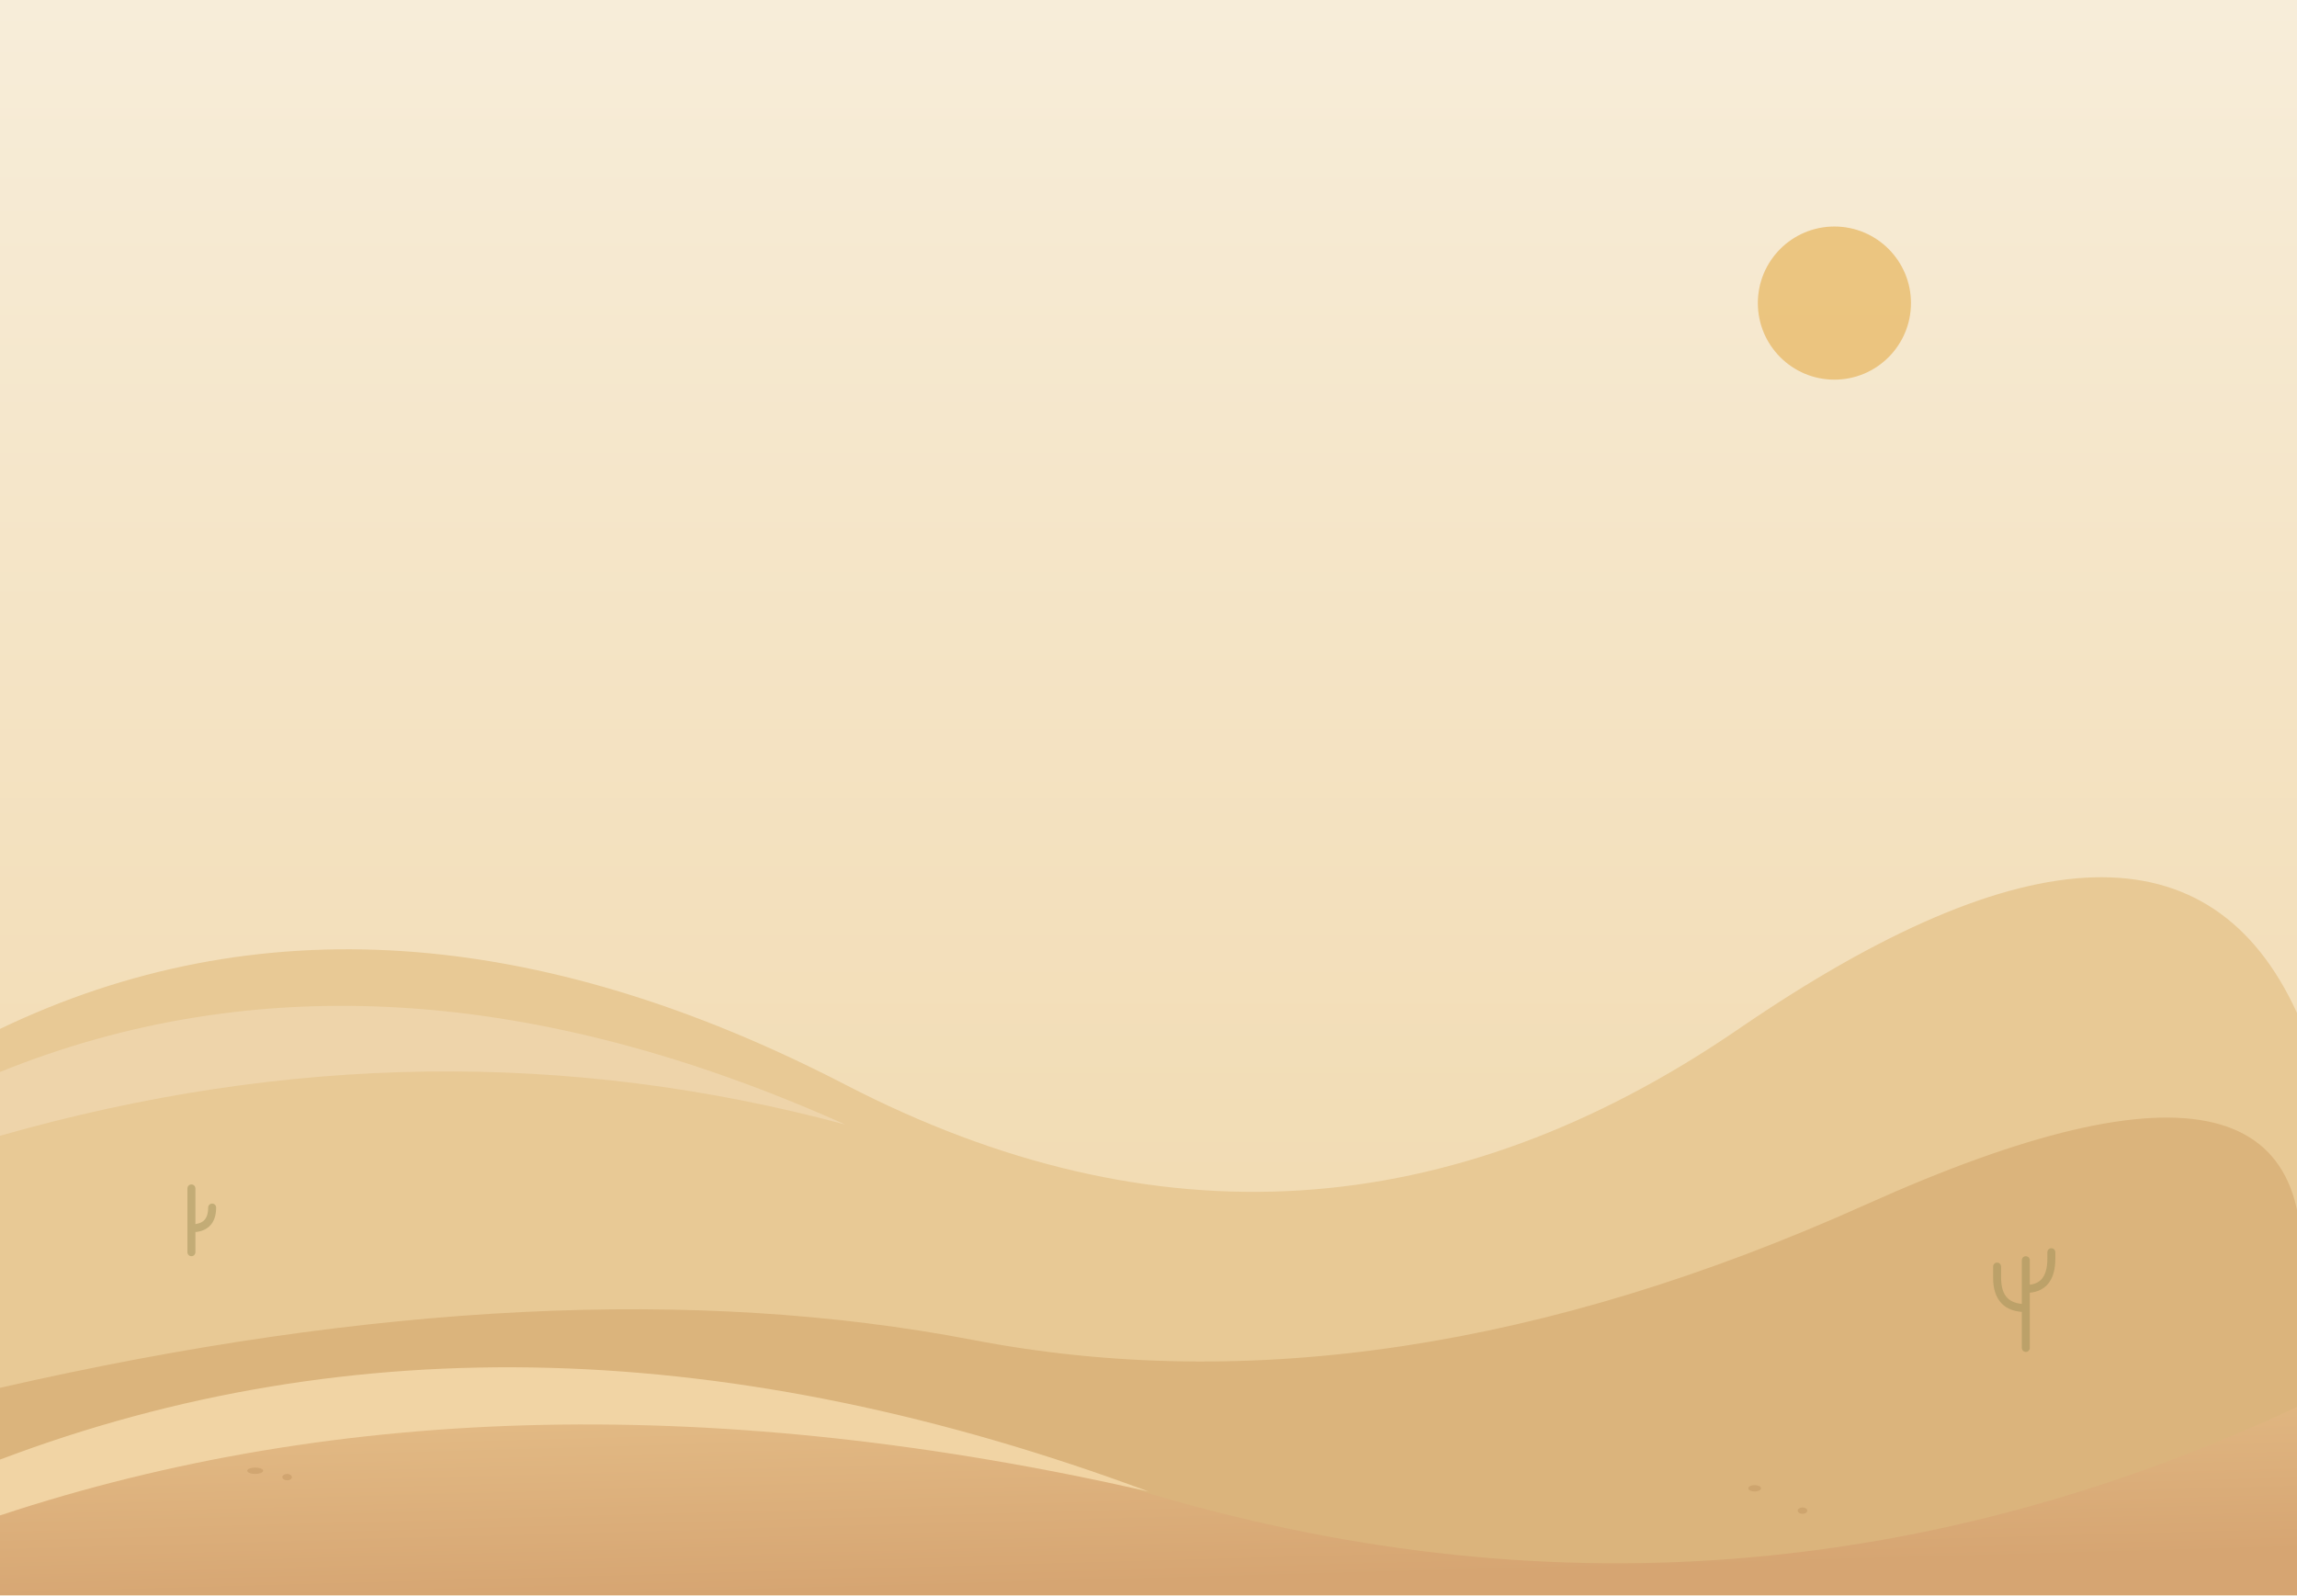
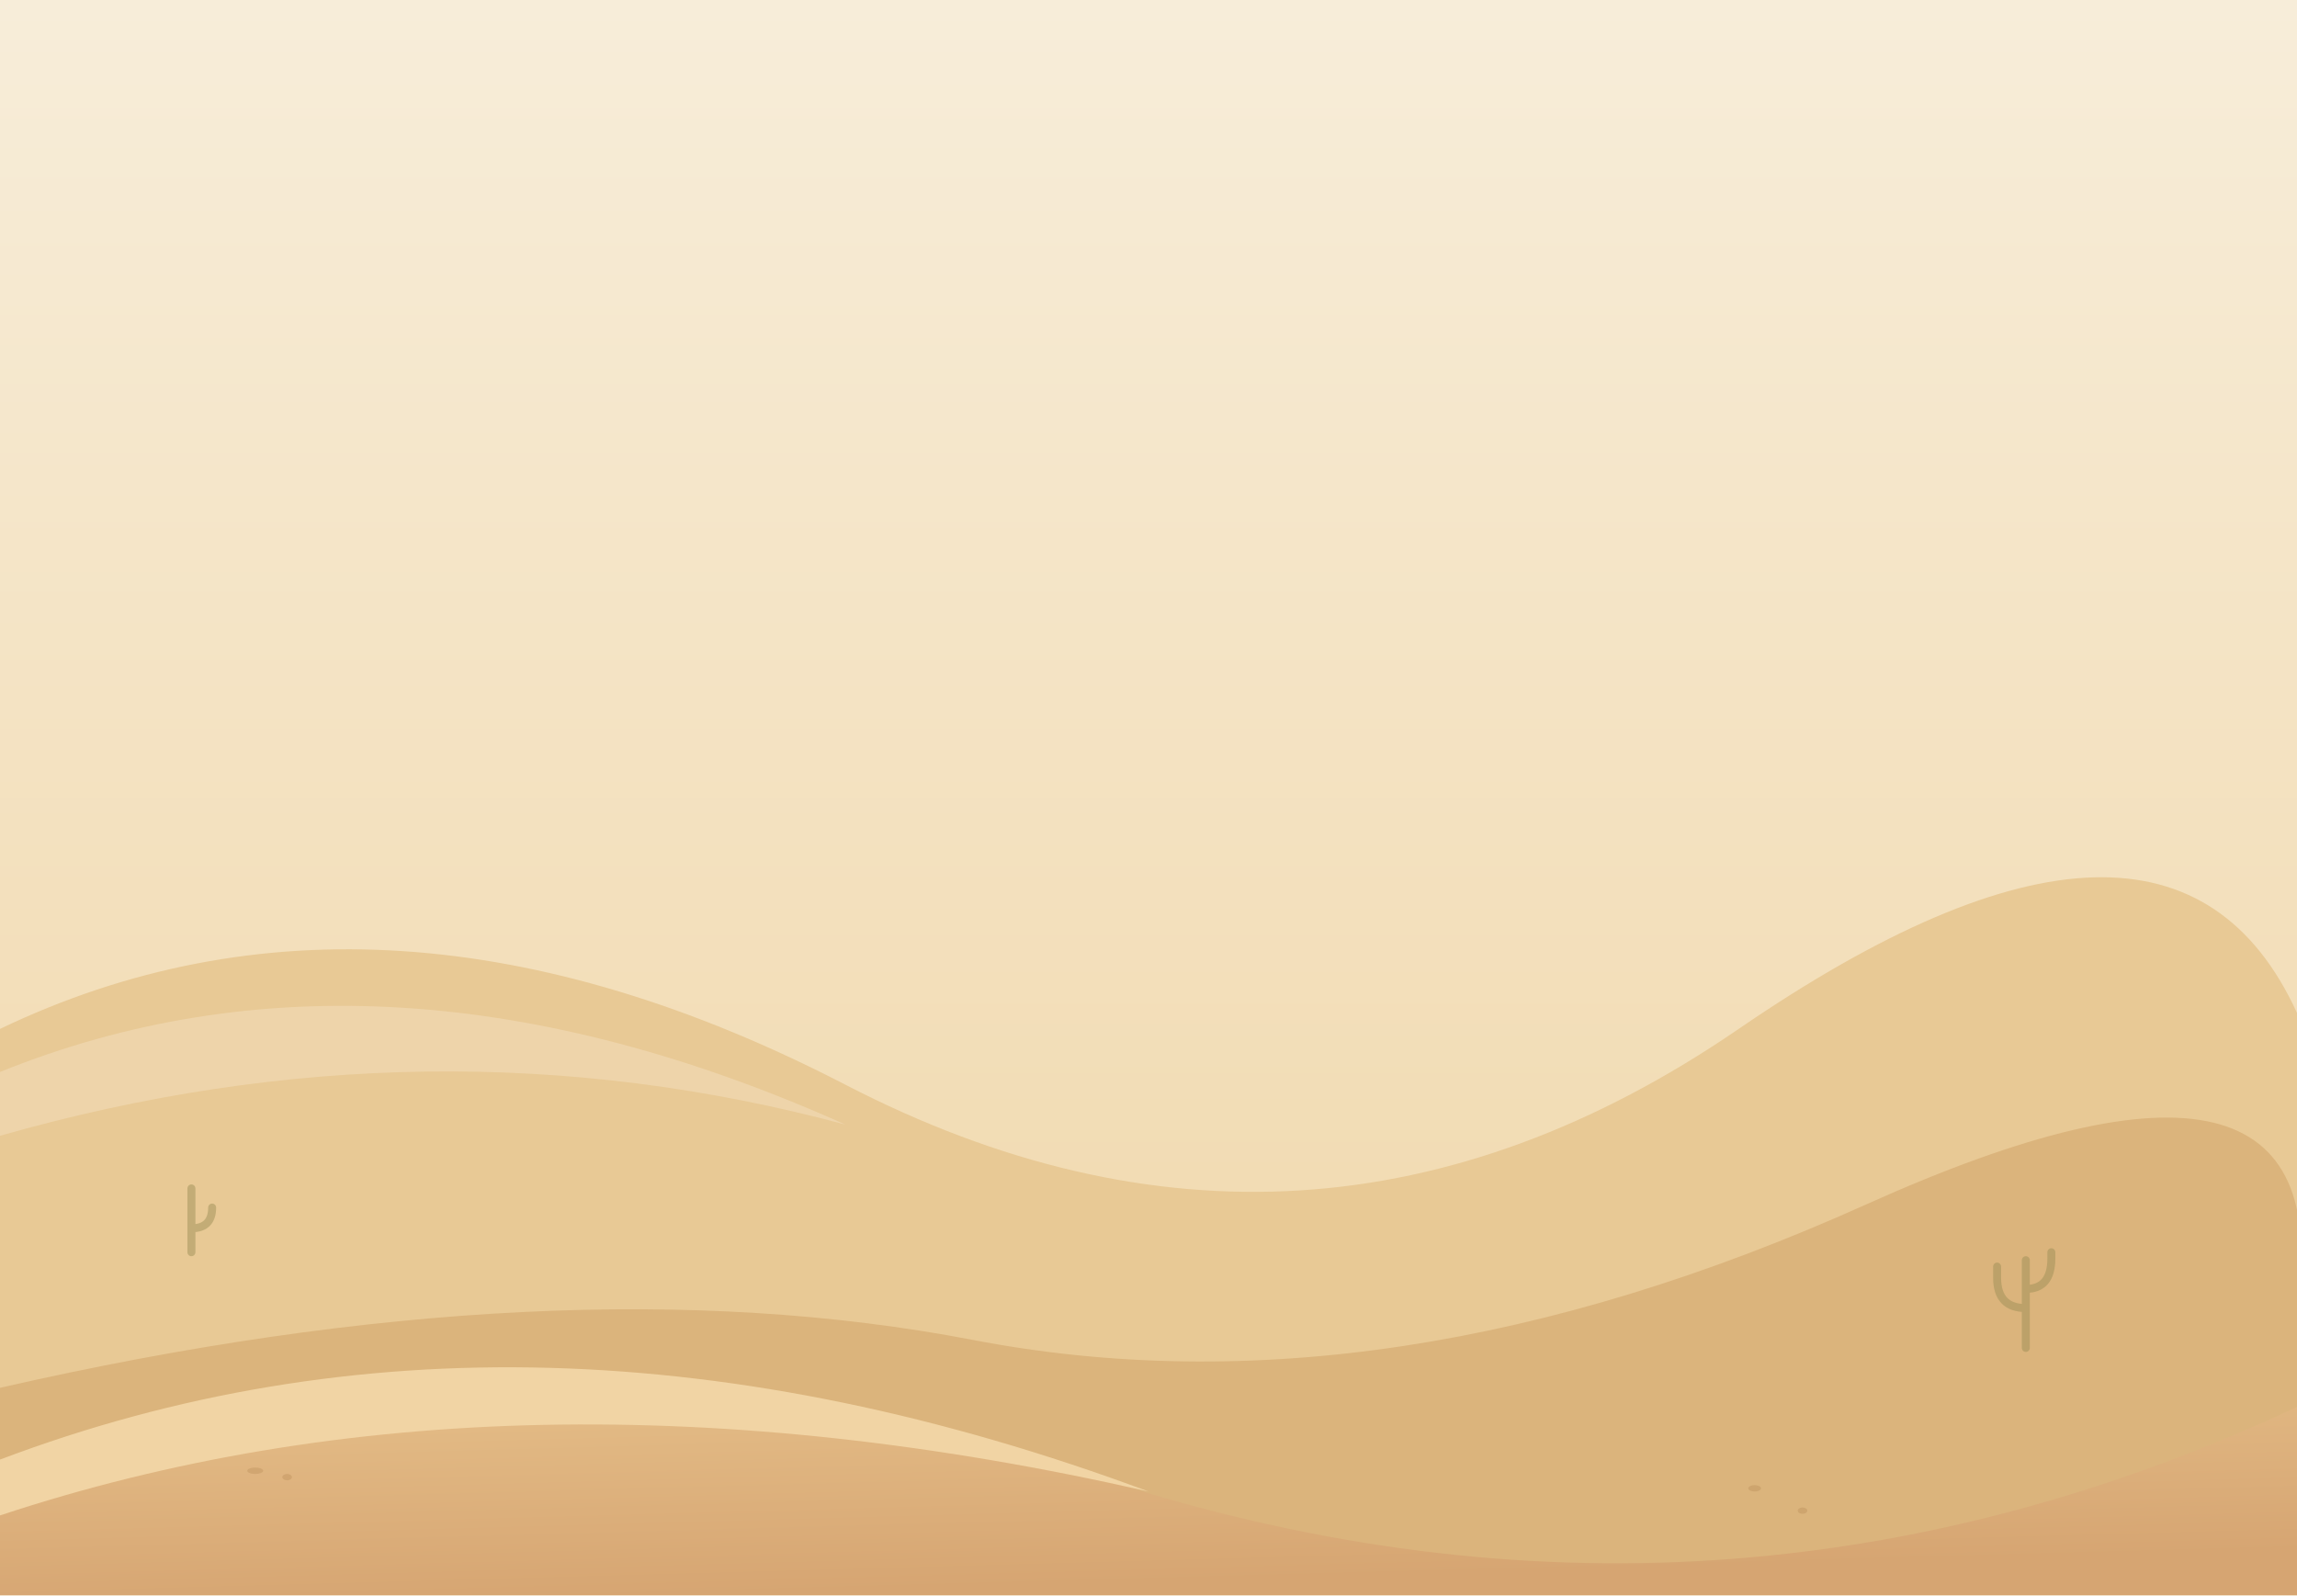
<svg xmlns="http://www.w3.org/2000/svg" viewBox="0 0 1440 1000" preserveAspectRatio="xMidYMax slice">
  <defs>
    <linearGradient id="sky" x2="0" y2="1">
      <stop stop-color="#f7edd9" />
      <stop offset="1" stop-color="#f0d6a7" />
    </linearGradient>
    <linearGradient id="sand" x2=".3" y2="1">
      <stop stop-color="#e6c08a" />
      <stop offset="1" stop-color="#d6a572" />
    </linearGradient>
  </defs>
  <path fill="url(#sky)" d="M0 0h1440v1000H0z" />
-   <circle cx="1150" cy="190" r="48" fill="#e9bb6c" opacity=".8" />
  <path fill="#e8c995" d="M0 645Q240 530 530 680T1090 645T1440 635V1000H0Z" />
  <path fill="#eed4aa" d="M0 672Q240 575 530 705Q270 635 0 712Z" />
  <path fill="#dbb47c" d="M0 870Q350 790 610 840T1170 755T1440 820V1000H0Z" />
  <path fill="url(#sand)" d="M0 915Q320 810 700 930T1440 882V1000H0Z" />
  <path fill="#f1d4a4" d="M0 915Q330 790 720 935Q320 844 0 950Z" />
  <g stroke="#9a8d54" fill="none" stroke-width="5" stroke-linecap="round" opacity=".48">
    <path d="M1270 845v-55m0 30q-18 0-18-19v-7m18 14q16 0 16-19v-4" />
    <path d="M120 785v-40m0 25q13 0 13-13" />
  </g>
  <g fill="#ae824e" opacity=".3">
    <ellipse cx="1100" cy="933" rx="4" ry="2" />
    <ellipse cx="1130" cy="947" rx="3" ry="2" />
    <ellipse cx="160" cy="922" rx="5" ry="2" />
    <ellipse cx="180" cy="926" rx="3" ry="2" />
  </g>
</svg>
